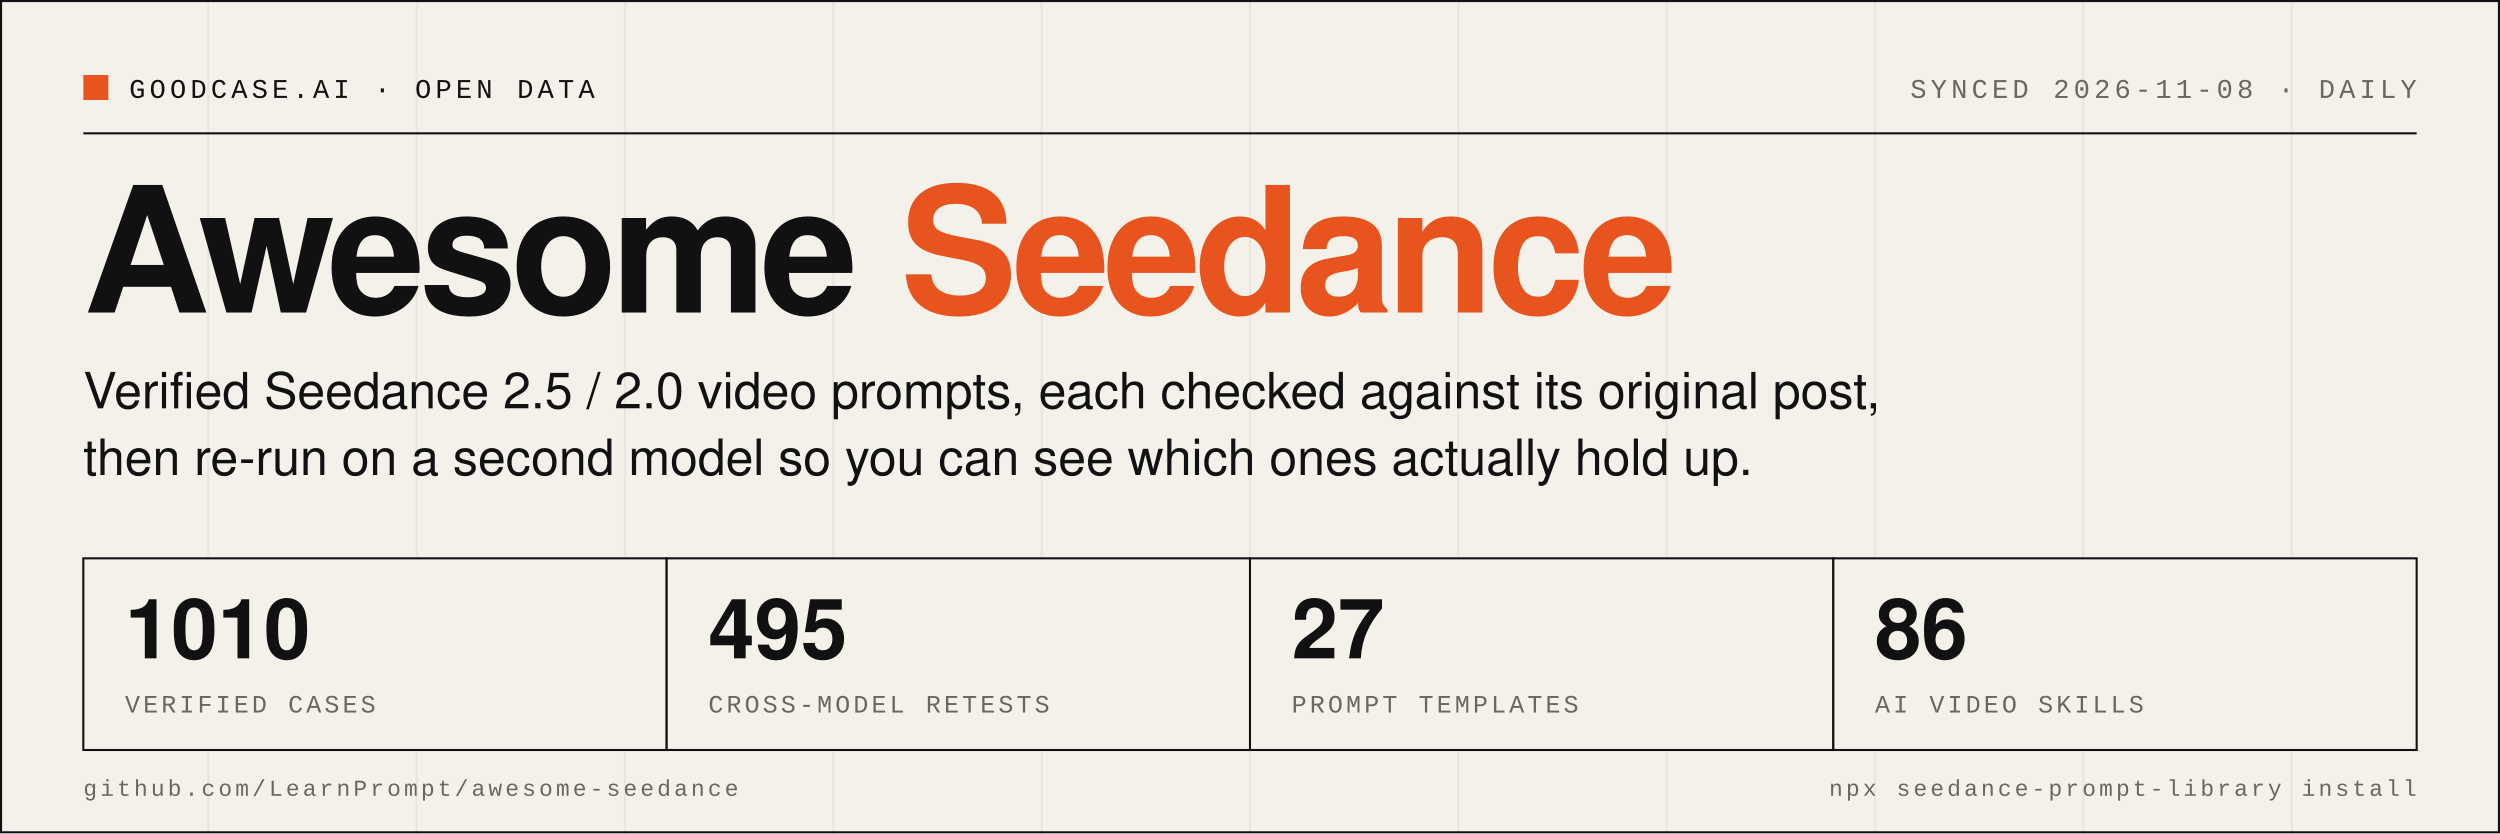
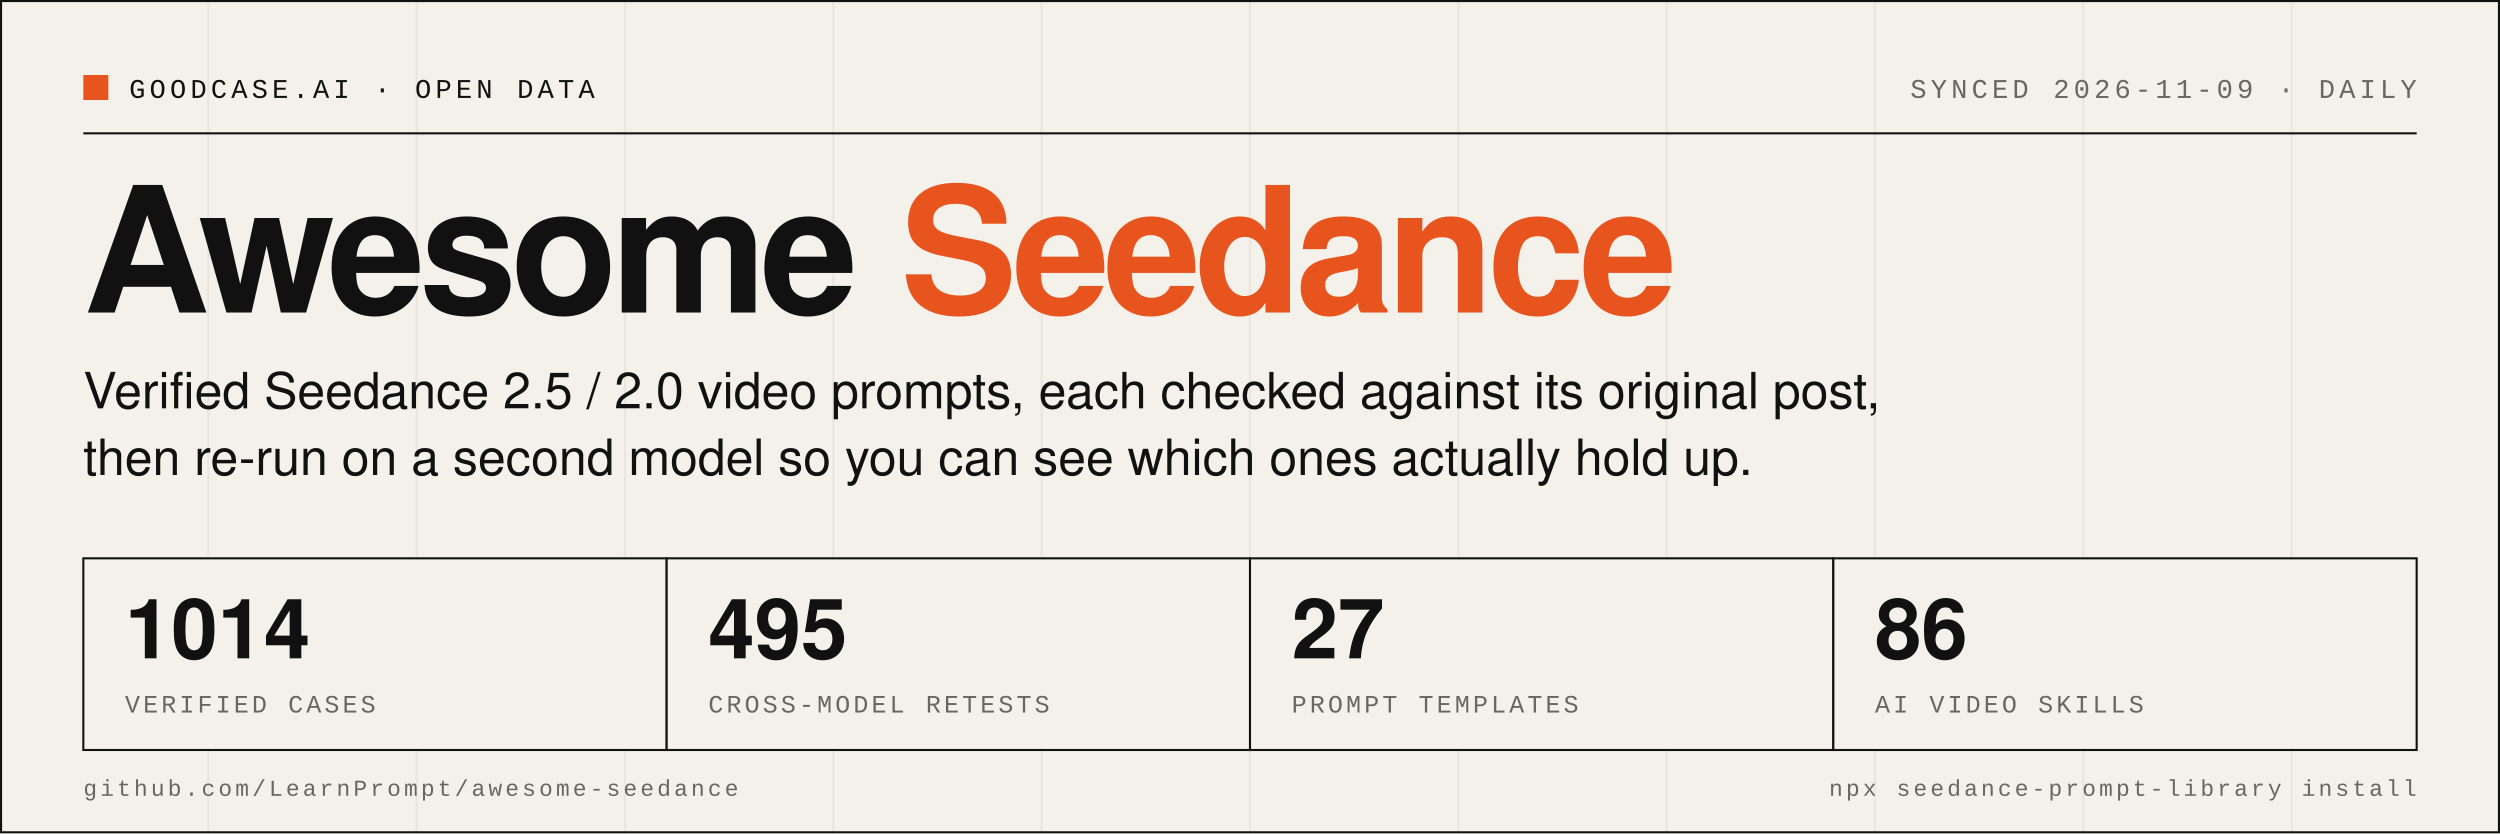
- <svg xmlns="http://www.w3.org/2000/svg" width="1200" height="400" viewBox="0 0 1200 400" role="img" aria-label="Awesome Seedance: 1010 verified cases, 495 cross-model retests, 27 prompt templates, 86 AI video skills">
+ <svg xmlns="http://www.w3.org/2000/svg" width="1200" height="400" viewBox="0 0 1200 400" role="img" aria-label="Awesome Seedance: 1014 verified cases, 495 cross-model retests, 27 prompt templates, 86 AI video skills">
  <rect width="1200" height="400" fill="#F4F1EA" />
  <line x1="0" y1="0" x2="0" y2="400" stroke="#111111" stroke-opacity="0.05" stroke-width="1" />
  <line x1="100" y1="0" x2="100" y2="400" stroke="#111111" stroke-opacity="0.05" stroke-width="1" />
  <line x1="200" y1="0" x2="200" y2="400" stroke="#111111" stroke-opacity="0.05" stroke-width="1" />
  <line x1="300" y1="0" x2="300" y2="400" stroke="#111111" stroke-opacity="0.05" stroke-width="1" />
  <line x1="400" y1="0" x2="400" y2="400" stroke="#111111" stroke-opacity="0.05" stroke-width="1" />
  <line x1="500" y1="0" x2="500" y2="400" stroke="#111111" stroke-opacity="0.05" stroke-width="1" />
  <line x1="600" y1="0" x2="600" y2="400" stroke="#111111" stroke-opacity="0.05" stroke-width="1" />
  <line x1="700" y1="0" x2="700" y2="400" stroke="#111111" stroke-opacity="0.05" stroke-width="1" />
  <line x1="800" y1="0" x2="800" y2="400" stroke="#111111" stroke-opacity="0.05" stroke-width="1" />
  <line x1="900" y1="0" x2="900" y2="400" stroke="#111111" stroke-opacity="0.05" stroke-width="1" />
  <line x1="1000" y1="0" x2="1000" y2="400" stroke="#111111" stroke-opacity="0.05" stroke-width="1" />
  <line x1="1100" y1="0" x2="1100" y2="400" stroke="#111111" stroke-opacity="0.05" stroke-width="1" />
  <rect x="0.5" y="0.5" width="1199" height="399" fill="none" stroke="#111111" stroke-width="1" />
  <rect x="40" y="36" width="12" height="12" fill="#E8541E" />
  <text x="62" y="47" font-family="SFMono-Regular, Menlo, Consolas, 'Liberation Mono', monospace" font-size="13" letter-spacing="2" fill="#111111">GOODCASE.AI · OPEN DATA</text>
-   <text x="1160" y="47" text-anchor="end" font-family="SFMono-Regular, Menlo, Consolas, 'Liberation Mono', monospace" font-size="13" letter-spacing="2" fill="#6B675F">SYNCED 2026-11-08 · DAILY</text>
+   <text x="1160" y="47" text-anchor="end" font-family="SFMono-Regular, Menlo, Consolas, 'Liberation Mono', monospace" font-size="13" letter-spacing="2" fill="#6B675F">SYNCED 2026-11-09 · DAILY</text>
  <line x1="40" y1="64" x2="1160" y2="64" stroke="#111111" stroke-width="1" />
  <text x="40" y="150" font-family="Helvetica Neue, Helvetica, Arial, 'PingFang SC', sans-serif" font-size="84" font-weight="800" letter-spacing="-3" fill="#111111">Awesome <tspan fill="#E8541E">Seedance</tspan>
  </text>
  <text x="40" y="196" font-family="Helvetica Neue, Helvetica, Arial, 'PingFang SC', sans-serif" font-size="24" fill="#111111">Verified Seedance 2.5 / 2.0 video prompts, each checked against its original post,</text>
  <text x="40" y="228" font-family="Helvetica Neue, Helvetica, Arial, 'PingFang SC', sans-serif" font-size="24" fill="#111111">then re-run on a second model so you can see which ones actually hold up.</text>
  <rect x="40" y="268" width="280" height="92" fill="#F4F1EA" stroke="#111111" stroke-width="1" />
-   <text x="60" y="316" font-family="Helvetica Neue, Helvetica, Arial, 'PingFang SC', sans-serif" font-size="40" font-weight="700" fill="#111111">1010</text>
+   <text x="60" y="316" font-family="Helvetica Neue, Helvetica, Arial, 'PingFang SC', sans-serif" font-size="40" font-weight="700" fill="#111111">1014</text>
  <text x="60" y="342" font-family="SFMono-Regular, Menlo, Consolas, 'Liberation Mono', monospace" font-size="12" letter-spacing="1.5" fill="#6B675F">VERIFIED CASES</text>
  <rect x="320" y="268" width="280" height="92" fill="#F4F1EA" stroke="#111111" stroke-width="1" />
  <text x="340" y="316" font-family="Helvetica Neue, Helvetica, Arial, 'PingFang SC', sans-serif" font-size="40" font-weight="700" fill="#111111">495</text>
  <text x="340" y="342" font-family="SFMono-Regular, Menlo, Consolas, 'Liberation Mono', monospace" font-size="12" letter-spacing="1.5" fill="#6B675F">CROSS-MODEL RETESTS</text>
  <rect x="600" y="268" width="280" height="92" fill="#F4F1EA" stroke="#111111" stroke-width="1" />
  <text x="620" y="316" font-family="Helvetica Neue, Helvetica, Arial, 'PingFang SC', sans-serif" font-size="40" font-weight="700" fill="#111111">27</text>
  <text x="620" y="342" font-family="SFMono-Regular, Menlo, Consolas, 'Liberation Mono', monospace" font-size="12" letter-spacing="1.5" fill="#6B675F">PROMPT TEMPLATES</text>
  <rect x="880" y="268" width="280" height="92" fill="#F4F1EA" stroke="#111111" stroke-width="1" />
  <text x="900" y="316" font-family="Helvetica Neue, Helvetica, Arial, 'PingFang SC', sans-serif" font-size="40" font-weight="700" fill="#111111">86</text>
  <text x="900" y="342" font-family="SFMono-Regular, Menlo, Consolas, 'Liberation Mono', monospace" font-size="12" letter-spacing="1.5" fill="#6B675F">AI VIDEO SKILLS</text>
  <text x="40" y="382" font-family="SFMono-Regular, Menlo, Consolas, 'Liberation Mono', monospace" font-size="11" letter-spacing="1.5" fill="#6B675F">github.com/LearnPrompt/awesome-seedance</text>
  <text x="1160" y="382" text-anchor="end" font-family="SFMono-Regular, Menlo, Consolas, 'Liberation Mono', monospace" font-size="11" letter-spacing="1.5" fill="#6B675F">npx seedance-prompt-library install</text>
</svg>
